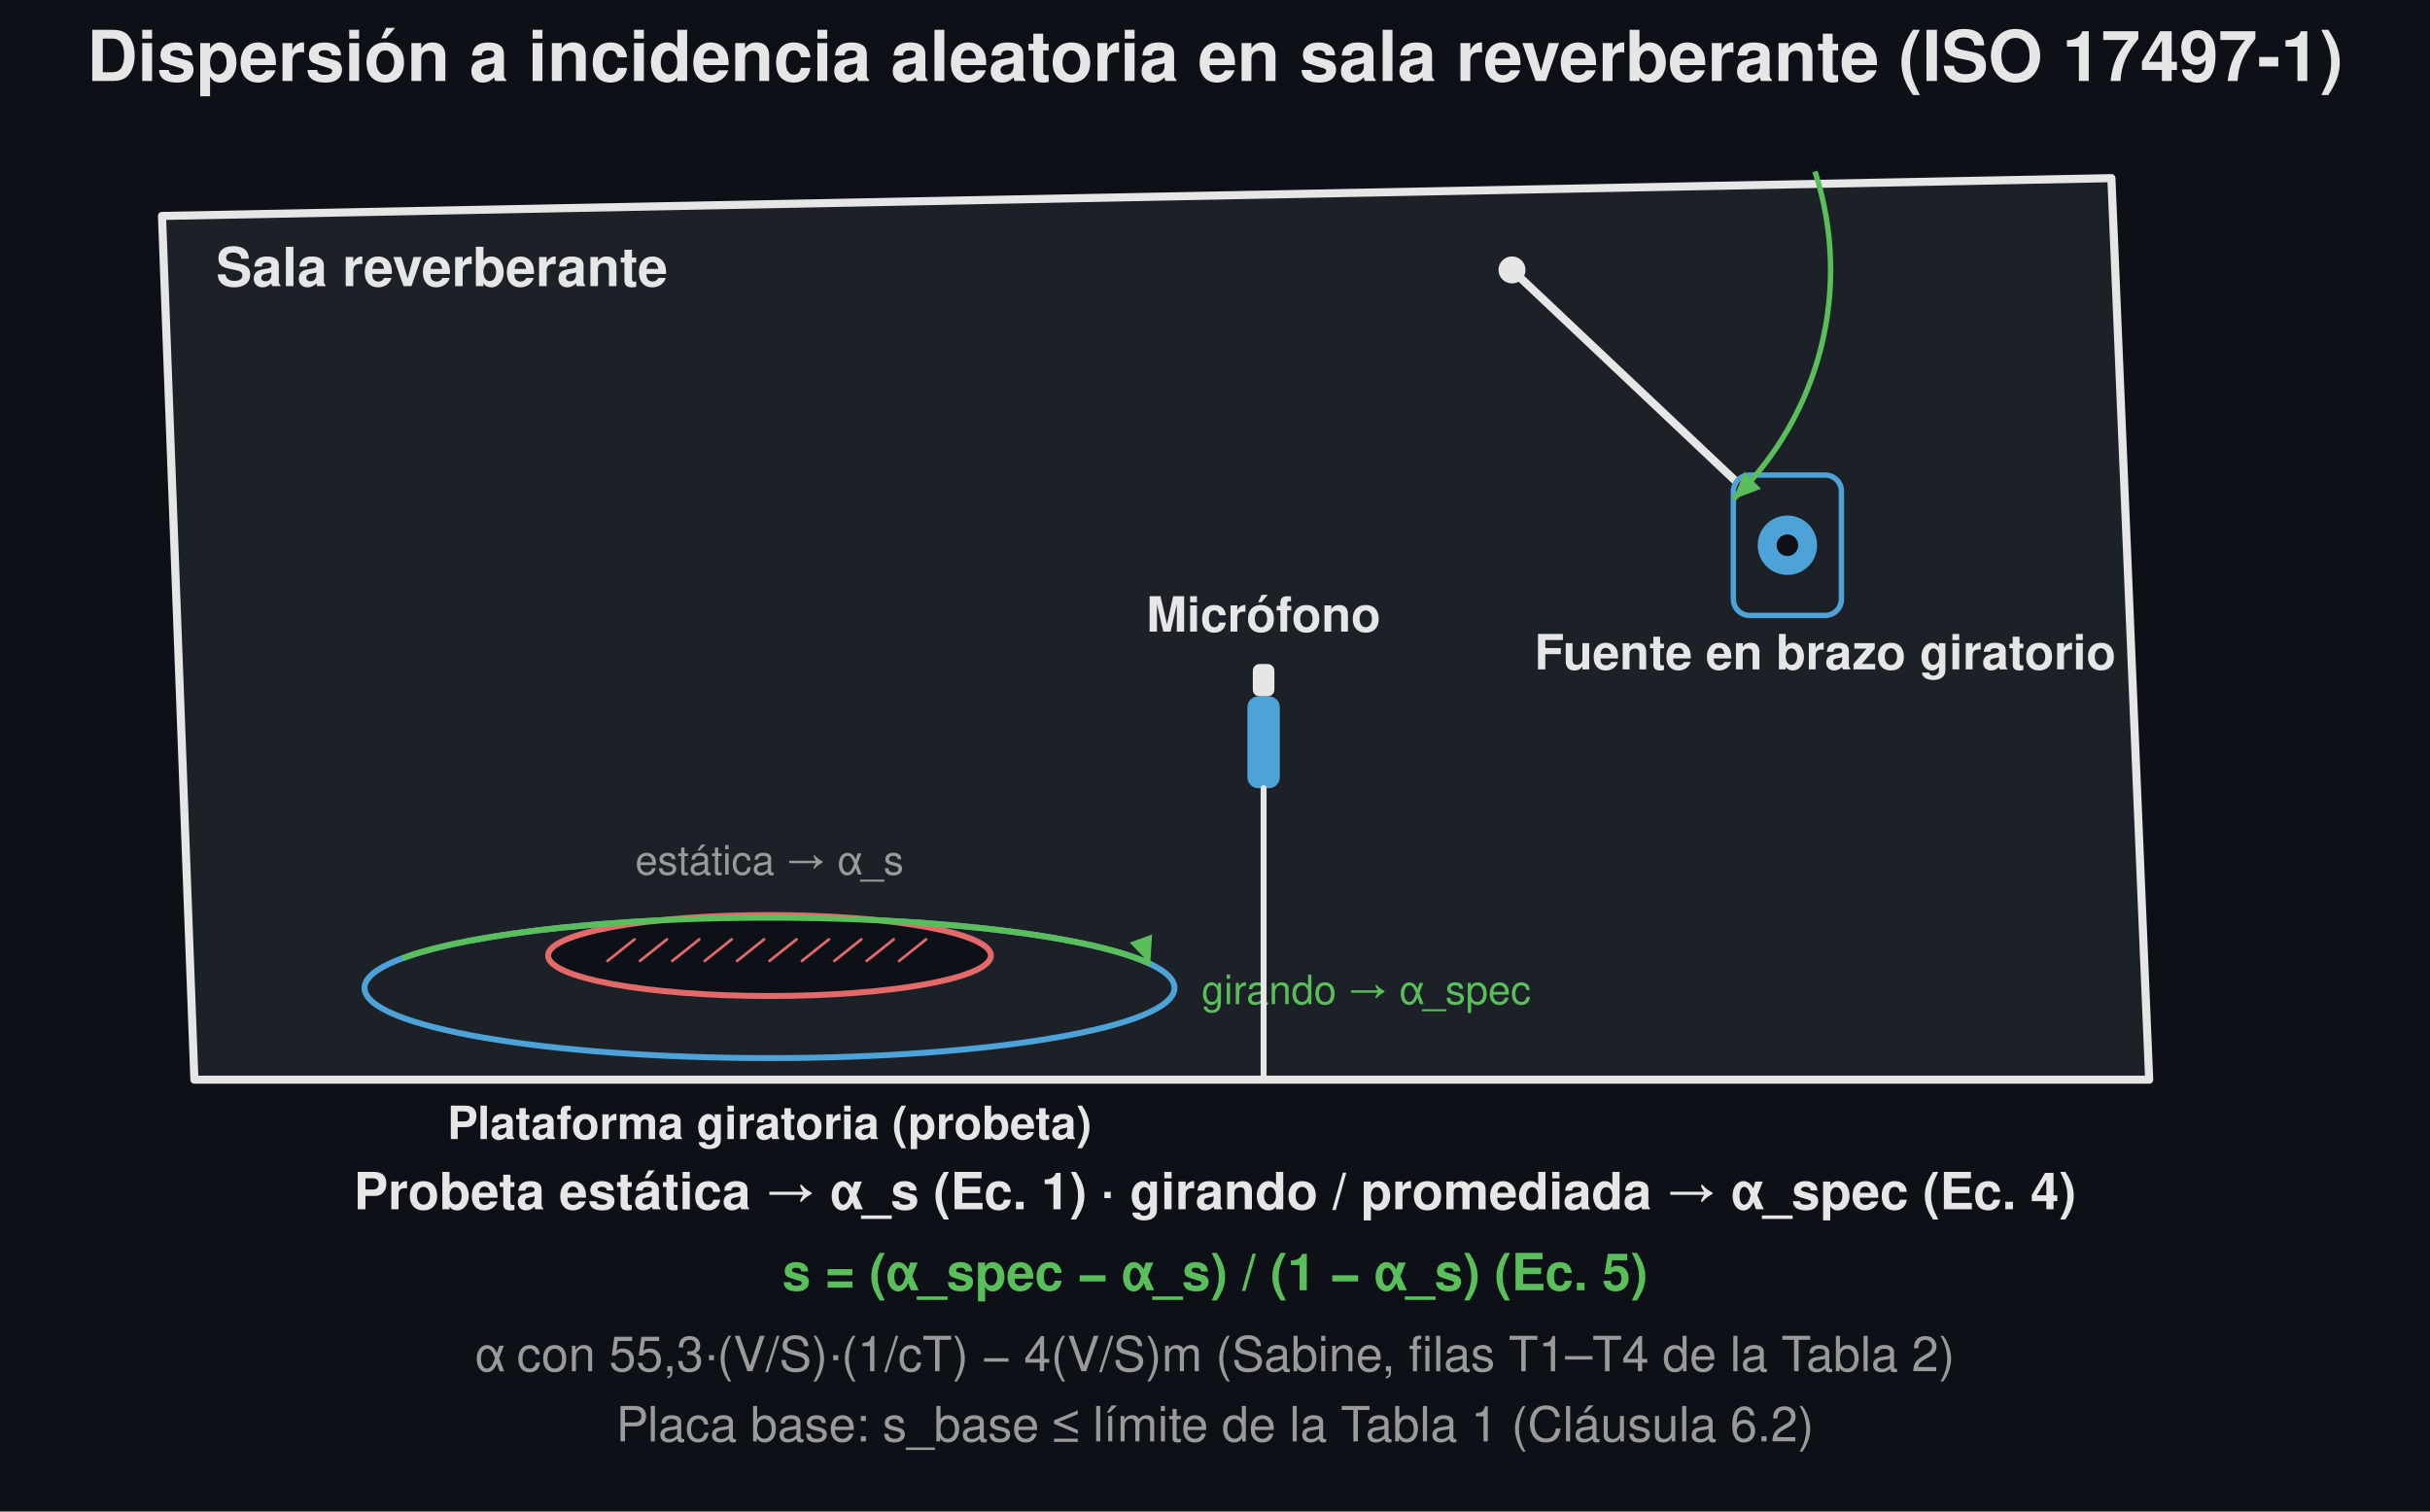
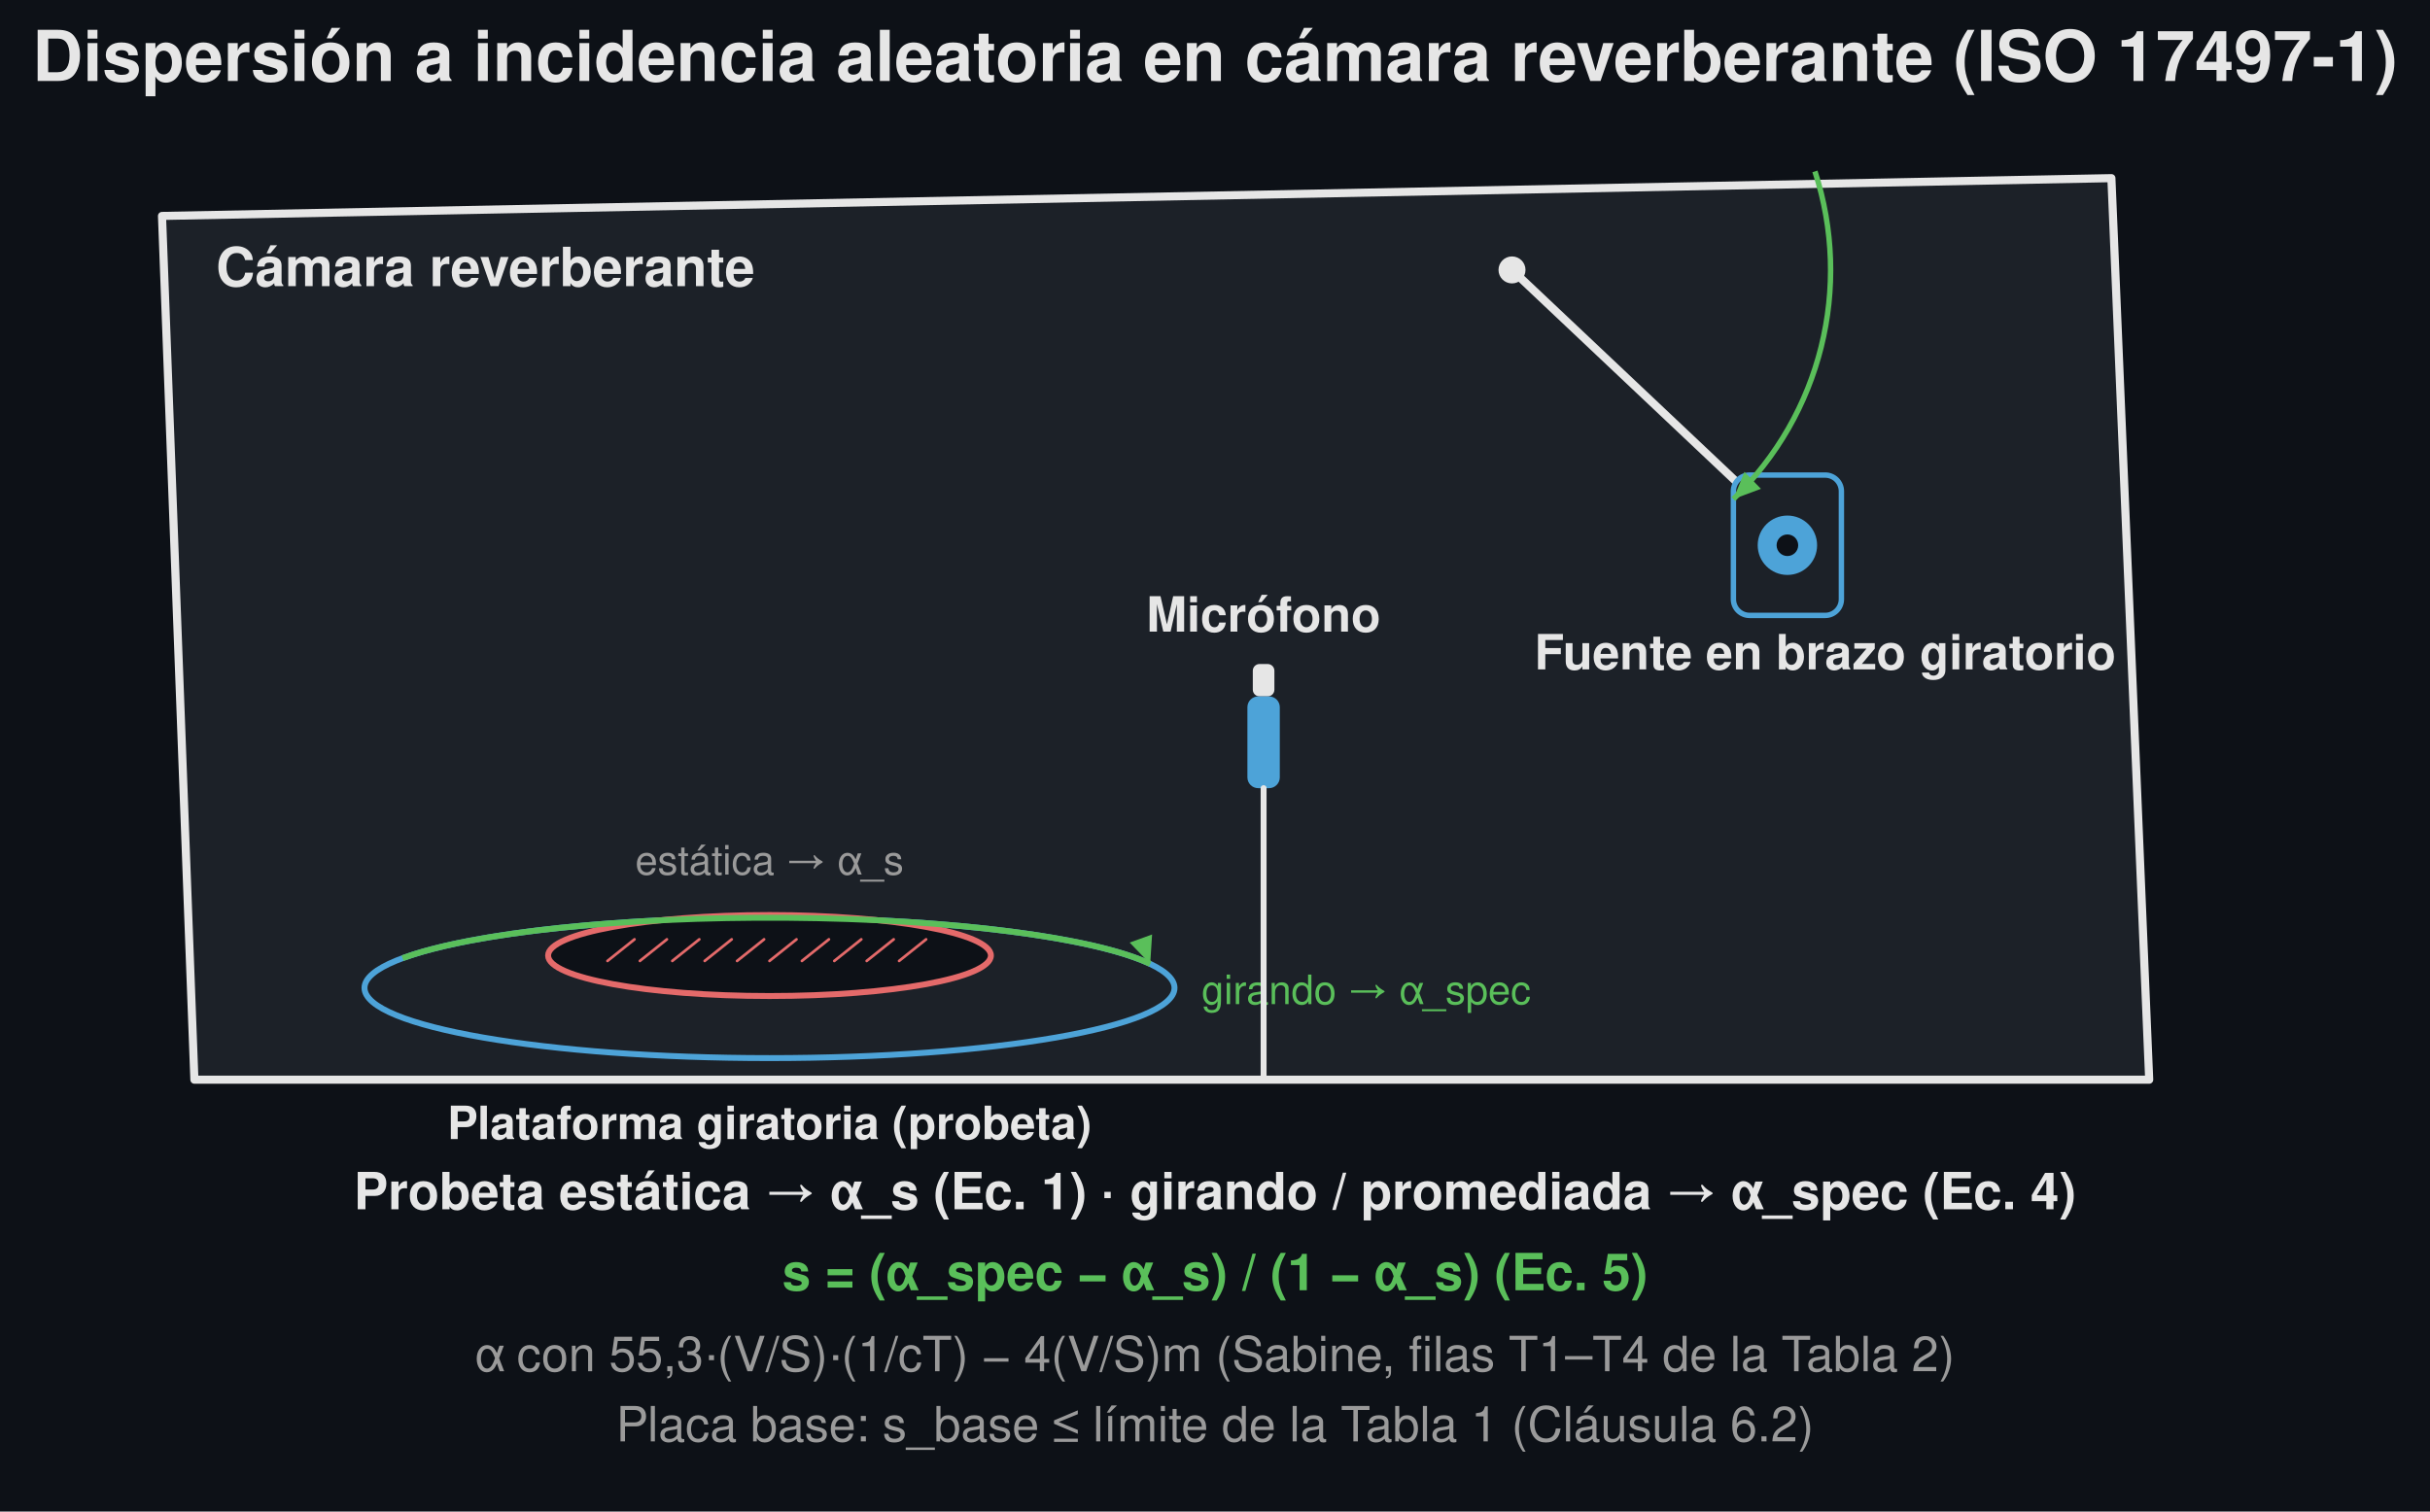
<svg xmlns="http://www.w3.org/2000/svg" width="900" height="560" viewBox="0 0 900 560">
  <rect width="900" height="560" fill="#0d1117" />
-   <text x="450.0" y="30" font-family="Segoe UI, Helvetica, Arial, sans-serif" font-size="26" font-weight="600" fill="#e6e6e6" text-anchor="middle">Dispersión a incidencia aleatoria en sala reverberante (ISO 17497-1)</text>
+   <text x="450.0" y="30" font-family="Segoe UI, Helvetica, Arial, sans-serif" font-size="26" font-weight="600" fill="#e6e6e6" text-anchor="middle">Dispersión a incidencia aleatoria en cámara reverberante (ISO 17497-1)</text>
  <path d="M 60 80 L 782 66 L 796 400 L 72 400 Z" fill="#1c2128" stroke="#e6e6e6" stroke-width="3" stroke-linejoin="round" />
-   <text x="80" y="106" font-family="Segoe UI, Helvetica, Arial, sans-serif" font-size="20" fill="#e6e6e6" text-anchor="start" font-weight="600">Sala reverberante</text>
+   <text x="80" y="106" font-family="Segoe UI, Helvetica, Arial, sans-serif" font-size="20" fill="#e6e6e6" text-anchor="start" font-weight="600">Cámara reverberante</text>
  <ellipse cx="285.0" cy="366.0" rx="150" ry="26" fill="#1c2128" stroke="#4da3d8" stroke-width="2.2" />
  <ellipse cx="285.0" cy="354.0" rx="82" ry="15" fill="#0d1117" stroke="#e46a6a" stroke-width="2.2" />
  <line x1="225" y1="356.0" x2="235" y2="348.0" stroke="#e46a6a" stroke-width="1.0" stroke-linecap="round" />
  <line x1="237" y1="356.0" x2="247" y2="348.0" stroke="#e46a6a" stroke-width="1.0" stroke-linecap="round" />
  <line x1="249" y1="356.0" x2="259" y2="348.0" stroke="#e46a6a" stroke-width="1.0" stroke-linecap="round" />
  <line x1="261" y1="356.0" x2="271" y2="348.0" stroke="#e46a6a" stroke-width="1.0" stroke-linecap="round" />
  <line x1="273" y1="356.0" x2="283" y2="348.0" stroke="#e46a6a" stroke-width="1.0" stroke-linecap="round" />
  <line x1="285" y1="356.0" x2="295" y2="348.0" stroke="#e46a6a" stroke-width="1.0" stroke-linecap="round" />
  <line x1="297" y1="356.0" x2="307" y2="348.0" stroke="#e46a6a" stroke-width="1.0" stroke-linecap="round" />
  <line x1="309" y1="356.0" x2="319" y2="348.0" stroke="#e46a6a" stroke-width="1.0" stroke-linecap="round" />
  <line x1="321" y1="356.0" x2="331" y2="348.0" stroke="#e46a6a" stroke-width="1.0" stroke-linecap="round" />
  <line x1="333" y1="356.0" x2="343" y2="348.0" stroke="#e46a6a" stroke-width="1.0" stroke-linecap="round" />
  <text x="285.0" y="422.0" font-family="Segoe UI, Helvetica, Arial, sans-serif" font-size="17" fill="#e6e6e6" text-anchor="middle" font-weight="600">Plataforma giratoria (probeta)</text>
  <path d="M 149.1 355.0 A 150.0 26.0 0 0 1 426.0 357.1" fill="none" stroke="#5abf5a" stroke-width="2.2" stroke-linejoin="round" />
  <path d="M 426.0 357.1 L 418.4 349.2 L 426.7 346.2 Z" fill="#5abf5a" stroke="none" stroke-width="1.5" stroke-linejoin="round" />
  <text x="445" y="372.0" font-family="Segoe UI, Helvetica, Arial, sans-serif" font-size="15" fill="#5abf5a" text-anchor="start">girando → α_spec</text>
  <text x="285.0" y="324.0" font-family="Segoe UI, Helvetica, Arial, sans-serif" font-size="15" fill="#9a9a9a" text-anchor="middle">estática → α_s</text>
  <circle cx="560.0" cy="100.0" r="5" fill="#e6e6e6" stroke="none" stroke-width="1.5" />
  <line x1="560.0" y1="100.0" x2="668.0" y2="202.0" stroke="#e6e6e6" stroke-width="3" stroke-linecap="round" />
  <rect x="642.0" y="176.0" width="40" height="52" rx="6" fill="#1c2128" stroke="#4da3d8" stroke-width="2" />
  <circle cx="662.0" cy="202.0" r="11" fill="#4da3d8" stroke="none" stroke-width="1.5" />
  <circle cx="662.0" cy="202.0" r="4" fill="#0d1117" stroke="none" stroke-width="1.5" />
  <path d="M 672.2 63.5 A 118.0 118.0 0 0 1 642.0 184.9" fill="none" stroke="#5abf5a" stroke-width="2.0" stroke-linejoin="round" />
  <path d="M 642.0 184.9 L 646.1 174.8 L 652.2 181.1 Z" fill="#5abf5a" stroke="none" stroke-width="1.5" stroke-linejoin="round" />
  <text x="676.0" y="248.0" font-family="Segoe UI, Helvetica, Arial, sans-serif" font-size="18" fill="#e6e6e6" text-anchor="middle" font-weight="600">Fuente en brazo giratorio</text>
  <rect x="464.0" y="246.0" width="8.0" height="12.0" rx="2.5" fill="#e6e6e6" stroke="none" stroke-width="1.5" />
  <rect x="462.0" y="258.0" width="12.0" height="34.0" rx="4.0" fill="#4da3d8" stroke="none" stroke-width="1.5" />
  <line x1="468.0" y1="292.0" x2="468.0" y2="400.0" stroke="#e6e6e6" stroke-width="2.2" stroke-linecap="round" />
  <line x1="452.0" y1="400.0" x2="484.0" y2="400.0" stroke="#e6e6e6" stroke-width="2.2" stroke-linecap="round" />
  <text x="468.0" y="234.0" font-family="Segoe UI, Helvetica, Arial, sans-serif" font-size="18" fill="#e6e6e6" text-anchor="middle" font-weight="600">Micrófono</text>
  <text x="450" y="448" font-family="Segoe UI, Helvetica, Arial, sans-serif" font-size="19" fill="#e6e6e6" text-anchor="middle" font-weight="600">Probeta estática → α_s (Ec. 1)   ·   girando / promediada → α_spec (Ec. 4)</text>
  <text x="450" y="478" font-family="Segoe UI, Helvetica, Arial, sans-serif" font-size="19" fill="#5abf5a" text-anchor="middle" font-weight="600">s = (α_spec − α_s) / (1 − α_s)   (Ec. 5)</text>
  <text x="450" y="508" font-family="Segoe UI, Helvetica, Arial, sans-serif" font-size="18" fill="#9a9a9a" text-anchor="middle">α con 55,3·(V/S)·(1/cT) − 4(V/S)m   (Sabine, filas T1–T4 de la Tabla 2)</text>
  <text x="450" y="534" font-family="Segoe UI, Helvetica, Arial, sans-serif" font-size="18" fill="#9a9a9a" text-anchor="middle">Placa base: s_base ≤ límite de la Tabla 1 (Cláusula 6.2)</text>
</svg>
